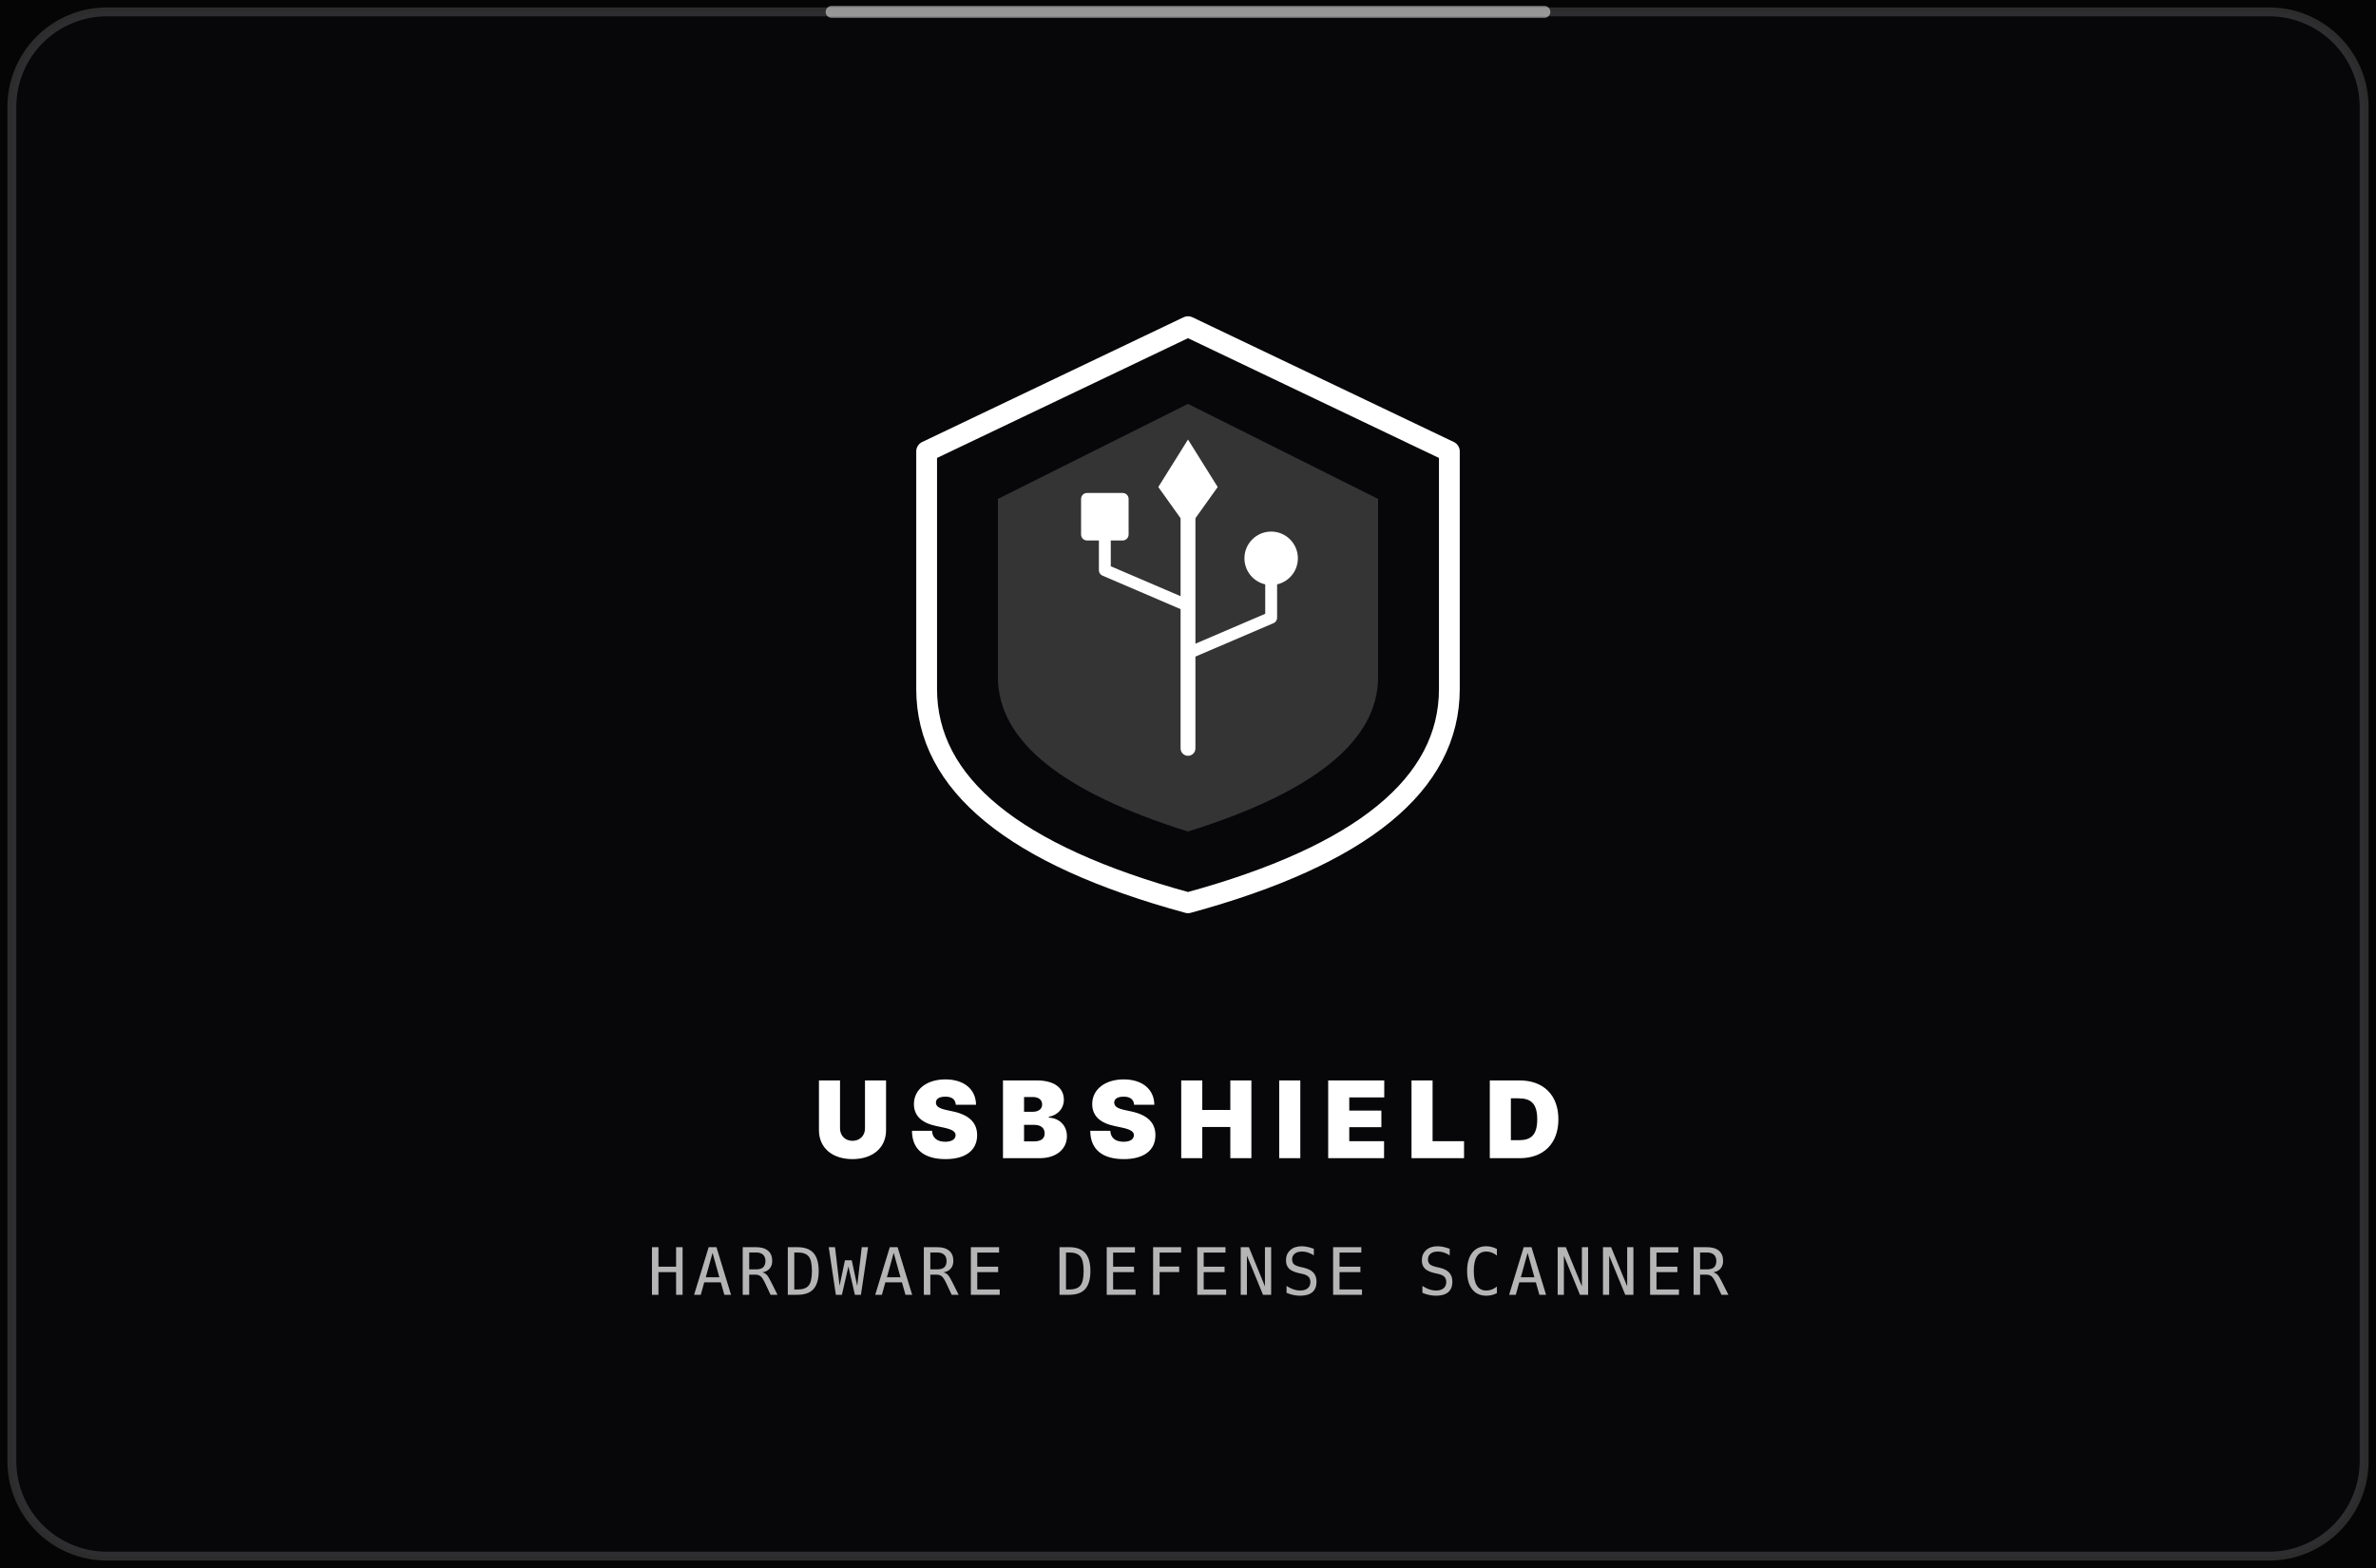
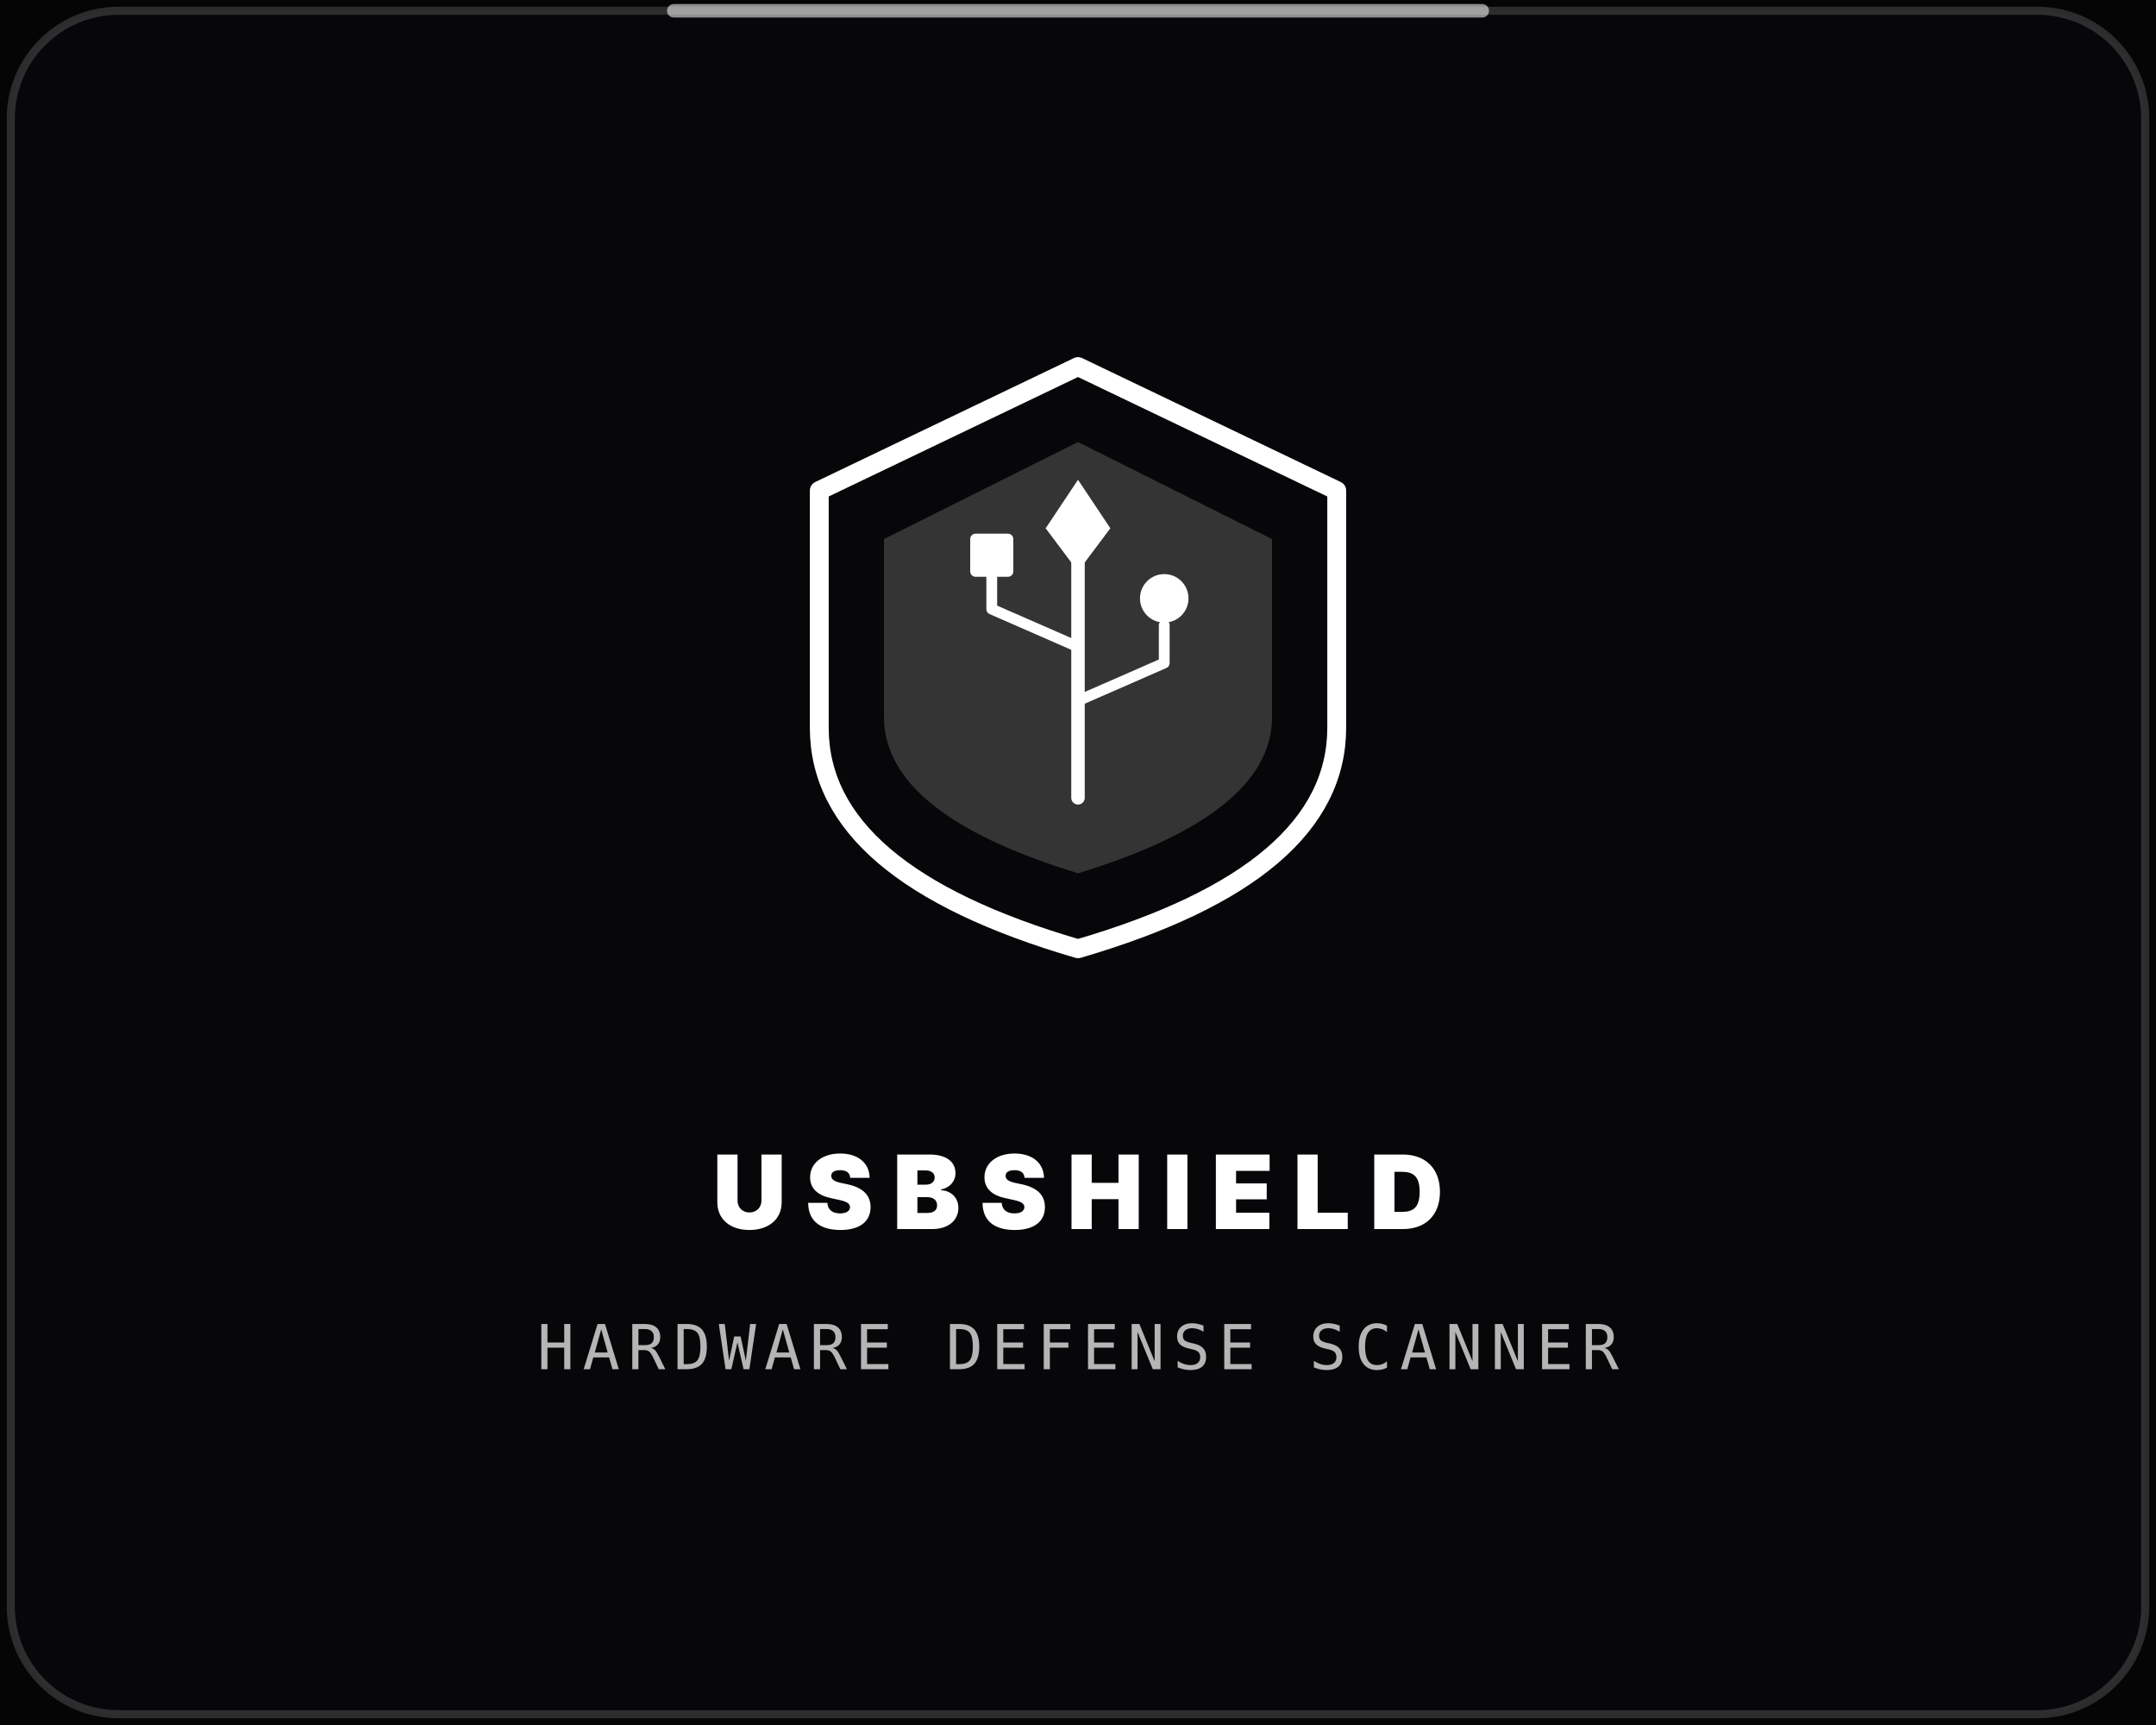
- <svg xmlns="http://www.w3.org/2000/svg" viewBox="0 0 400 264" width="400" height="264">
-   <rect width="400" height="264" fill="#050505" />
-   <rect x="2" y="2" width="396" height="260" rx="16" fill="#070709" stroke="rgba(255, 255, 255, 0.16)" stroke-width="1.5" />
-   <path d="M 140 2 Q 200 2 260 2" stroke="rgba(255, 255, 255, 0.5)" stroke-width="2" stroke-linecap="round" />
-   <path d="M 200 55 L 244 76 L 244 116 Q 244 140 200 152 Q 156 140 156 116 L 156 76 Z" fill="none" stroke="#ffffff" stroke-width="3.5" stroke-linejoin="round" />
-   <path d="M 200 68 L 232 84 L 232 114 Q 232 130 200 140 Q 168 130 168 114 L 168 84 Z" fill="rgba(255, 255, 255, 0.18)" />
-   <line x1="200" y1="82" x2="200" y2="126" stroke="#ffffff" stroke-width="2.5" stroke-linecap="round" />
-   <polygon points="200,74 205,82 200,89 195,82" fill="#ffffff" />
-   <path d="M 200 102 L 186 96 L 186 90" fill="none" stroke="#ffffff" stroke-width="2" stroke-linecap="round" stroke-linejoin="round" />
-   <rect x="182" y="83" width="8" height="8" rx="1" fill="#ffffff" />
-   <path d="M 200 110 L 214 104 L 214 98" fill="none" stroke="#ffffff" stroke-width="2" stroke-linecap="round" stroke-linejoin="round" />
-   <circle cx="214" cy="94" r="4.5" fill="#ffffff" />
-   <text x="200" y="195" font-family="system-ui, -apple-system, sans-serif" font-weight="900" font-size="18" fill="#ffffff" text-anchor="middle" letter-spacing="3">USBSHIELD</text>
-   <text x="200" y="218" font-family="monospace" font-size="11" fill="rgba(255, 255, 255, 0.7)" text-anchor="middle" letter-spacing="1">HARDWARE DEFENSE SCANNER</text>
+ <svg xmlns="http://www.w3.org/2000/svg" viewBox="0 0 400 320" width="400" height="320">
+   <rect width="400" height="320" fill="#050505" />
+   <rect x="2" y="2" width="396" height="316" rx="20" fill="#070709" stroke="rgba(255, 255, 255, 0.16)" stroke-width="1.5" />
+   <path d="M 125 2 Q 200 2 275 2" stroke="rgba(255, 255, 255, 0.55)" stroke-width="2.5" stroke-linecap="round" />
+   <path d="M 200 68 L 248 91 L 248 135 Q 248 162 200 176 Q 152 162 152 135 L 152 91 Z" fill="none" stroke="#ffffff" stroke-width="3.5" stroke-linejoin="round" />
+   <path d="M 200 82 L 236 100 L 236 133 Q 236 151 200 162 Q 164 151 164 133 L 164 100 Z" fill="rgba(255, 255, 255, 0.18)" />
+   <line x1="200" y1="98" x2="200" y2="148" stroke="#ffffff" stroke-width="2.5" stroke-linecap="round" />
+   <polygon points="200,89 206,98 200,106 194,98" fill="#ffffff" />
+   <path d="M 200 120 L 184 113 L 184 106" fill="none" stroke="#ffffff" stroke-width="2" stroke-linecap="round" stroke-linejoin="round" />
+   <rect x="180" y="99" width="8" height="8" rx="1" fill="#ffffff" />
+   <path d="M 200 130 L 216 123 L 216 116" fill="none" stroke="#ffffff" stroke-width="2" stroke-linecap="round" stroke-linejoin="round" />
+   <circle cx="216" cy="111" r="4.5" fill="#ffffff" />
+   <text x="200" y="228" font-family="system-ui, -apple-system, sans-serif" font-weight="900" font-size="19" fill="#ffffff" text-anchor="middle" letter-spacing="3.5">USBSHIELD</text>
+   <text x="200" y="254" font-family="monospace" font-size="11.5" fill="rgba(255, 255, 255, 0.7)" text-anchor="middle" letter-spacing="1.5">HARDWARE DEFENSE SCANNER</text>
</svg>
